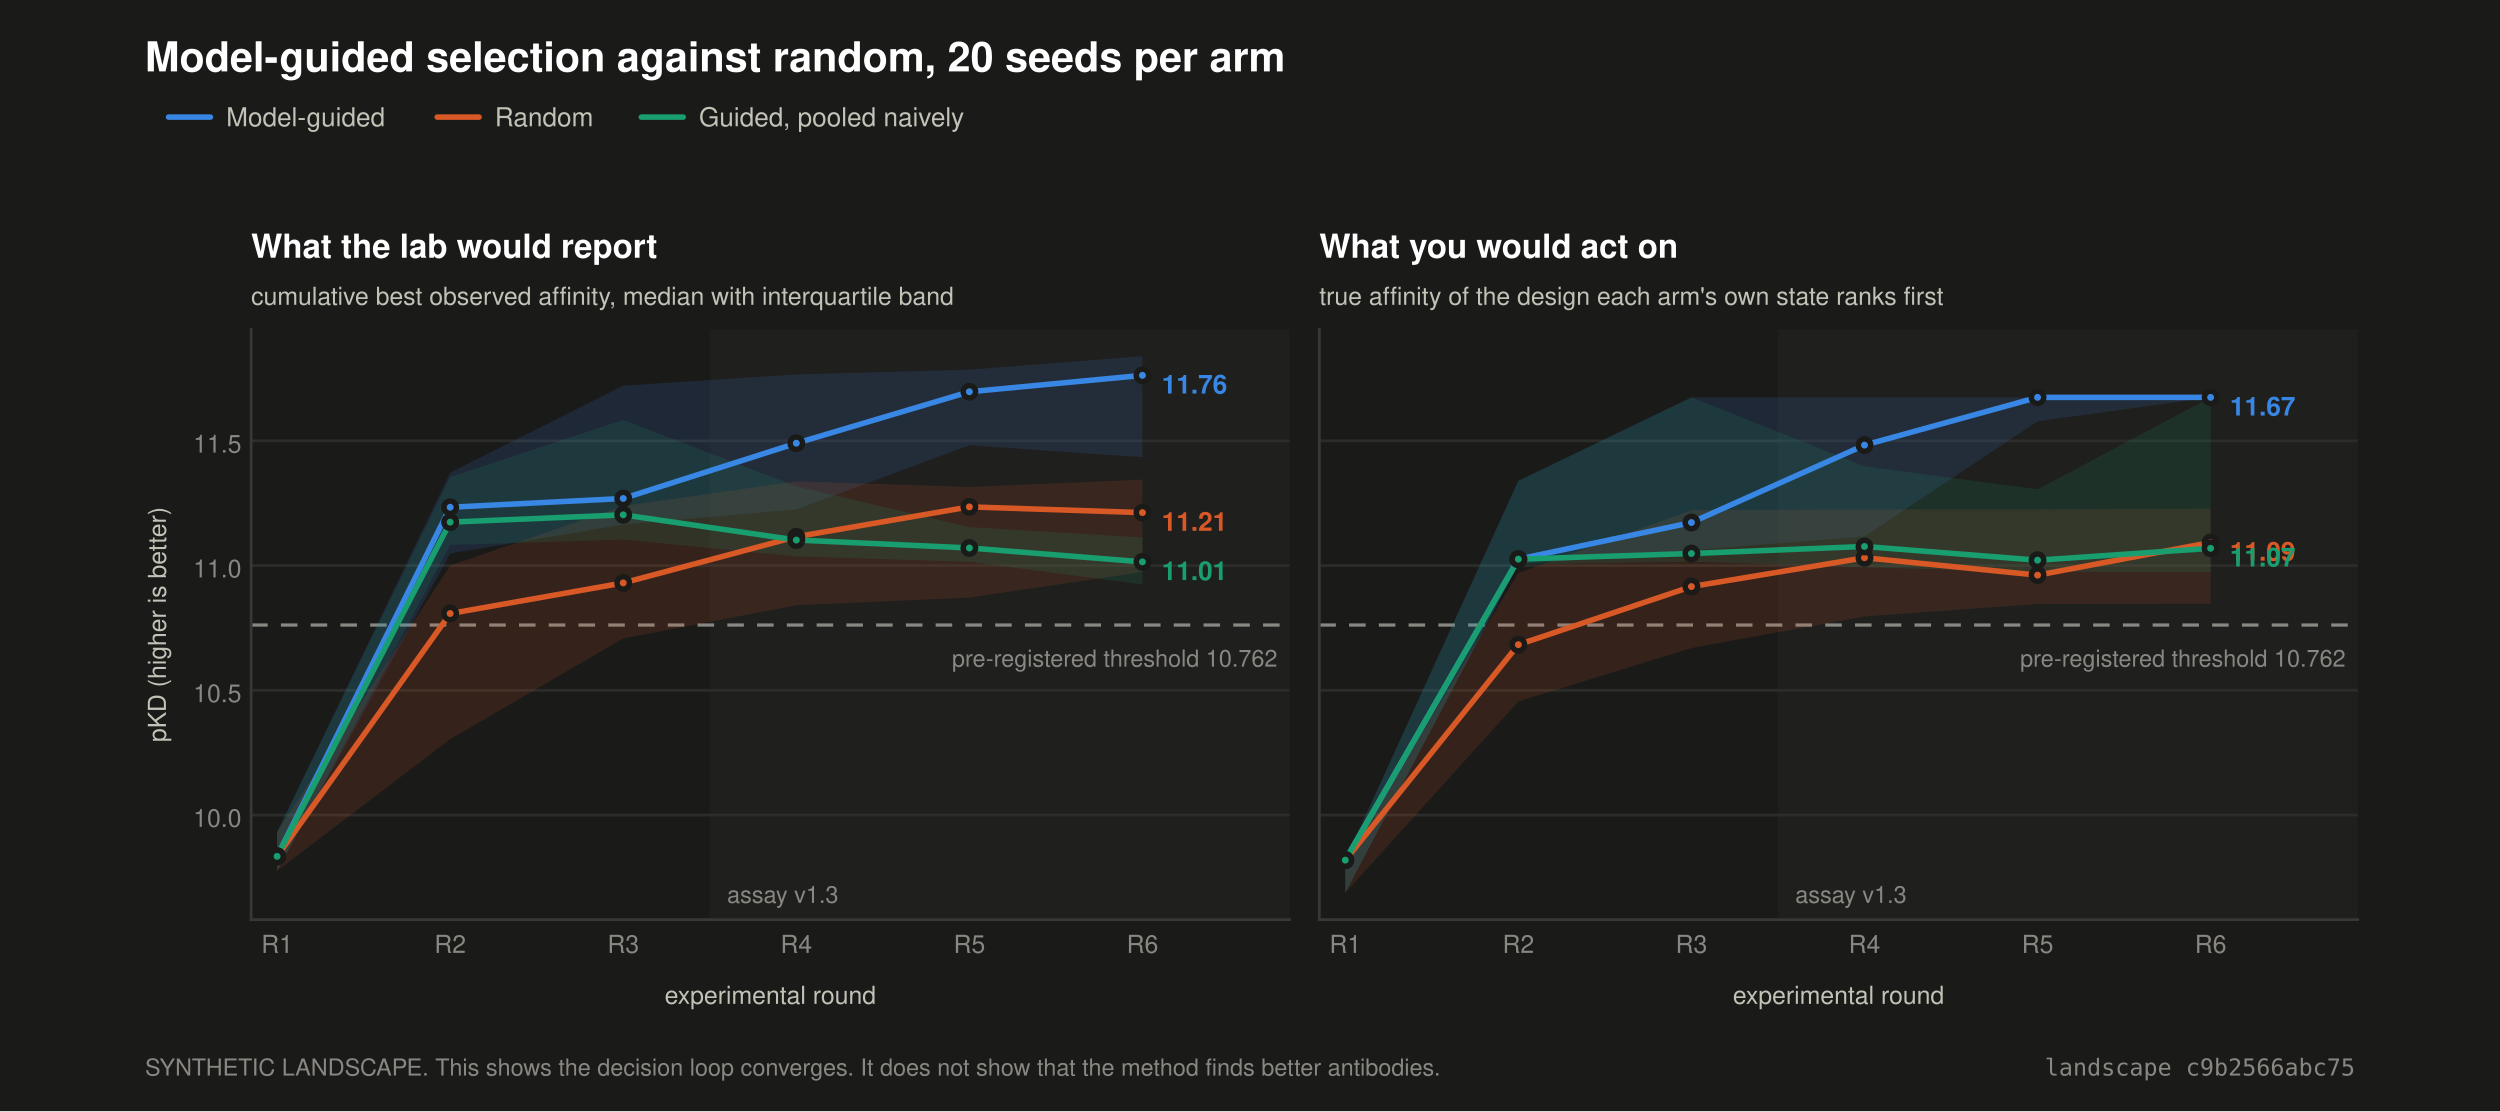
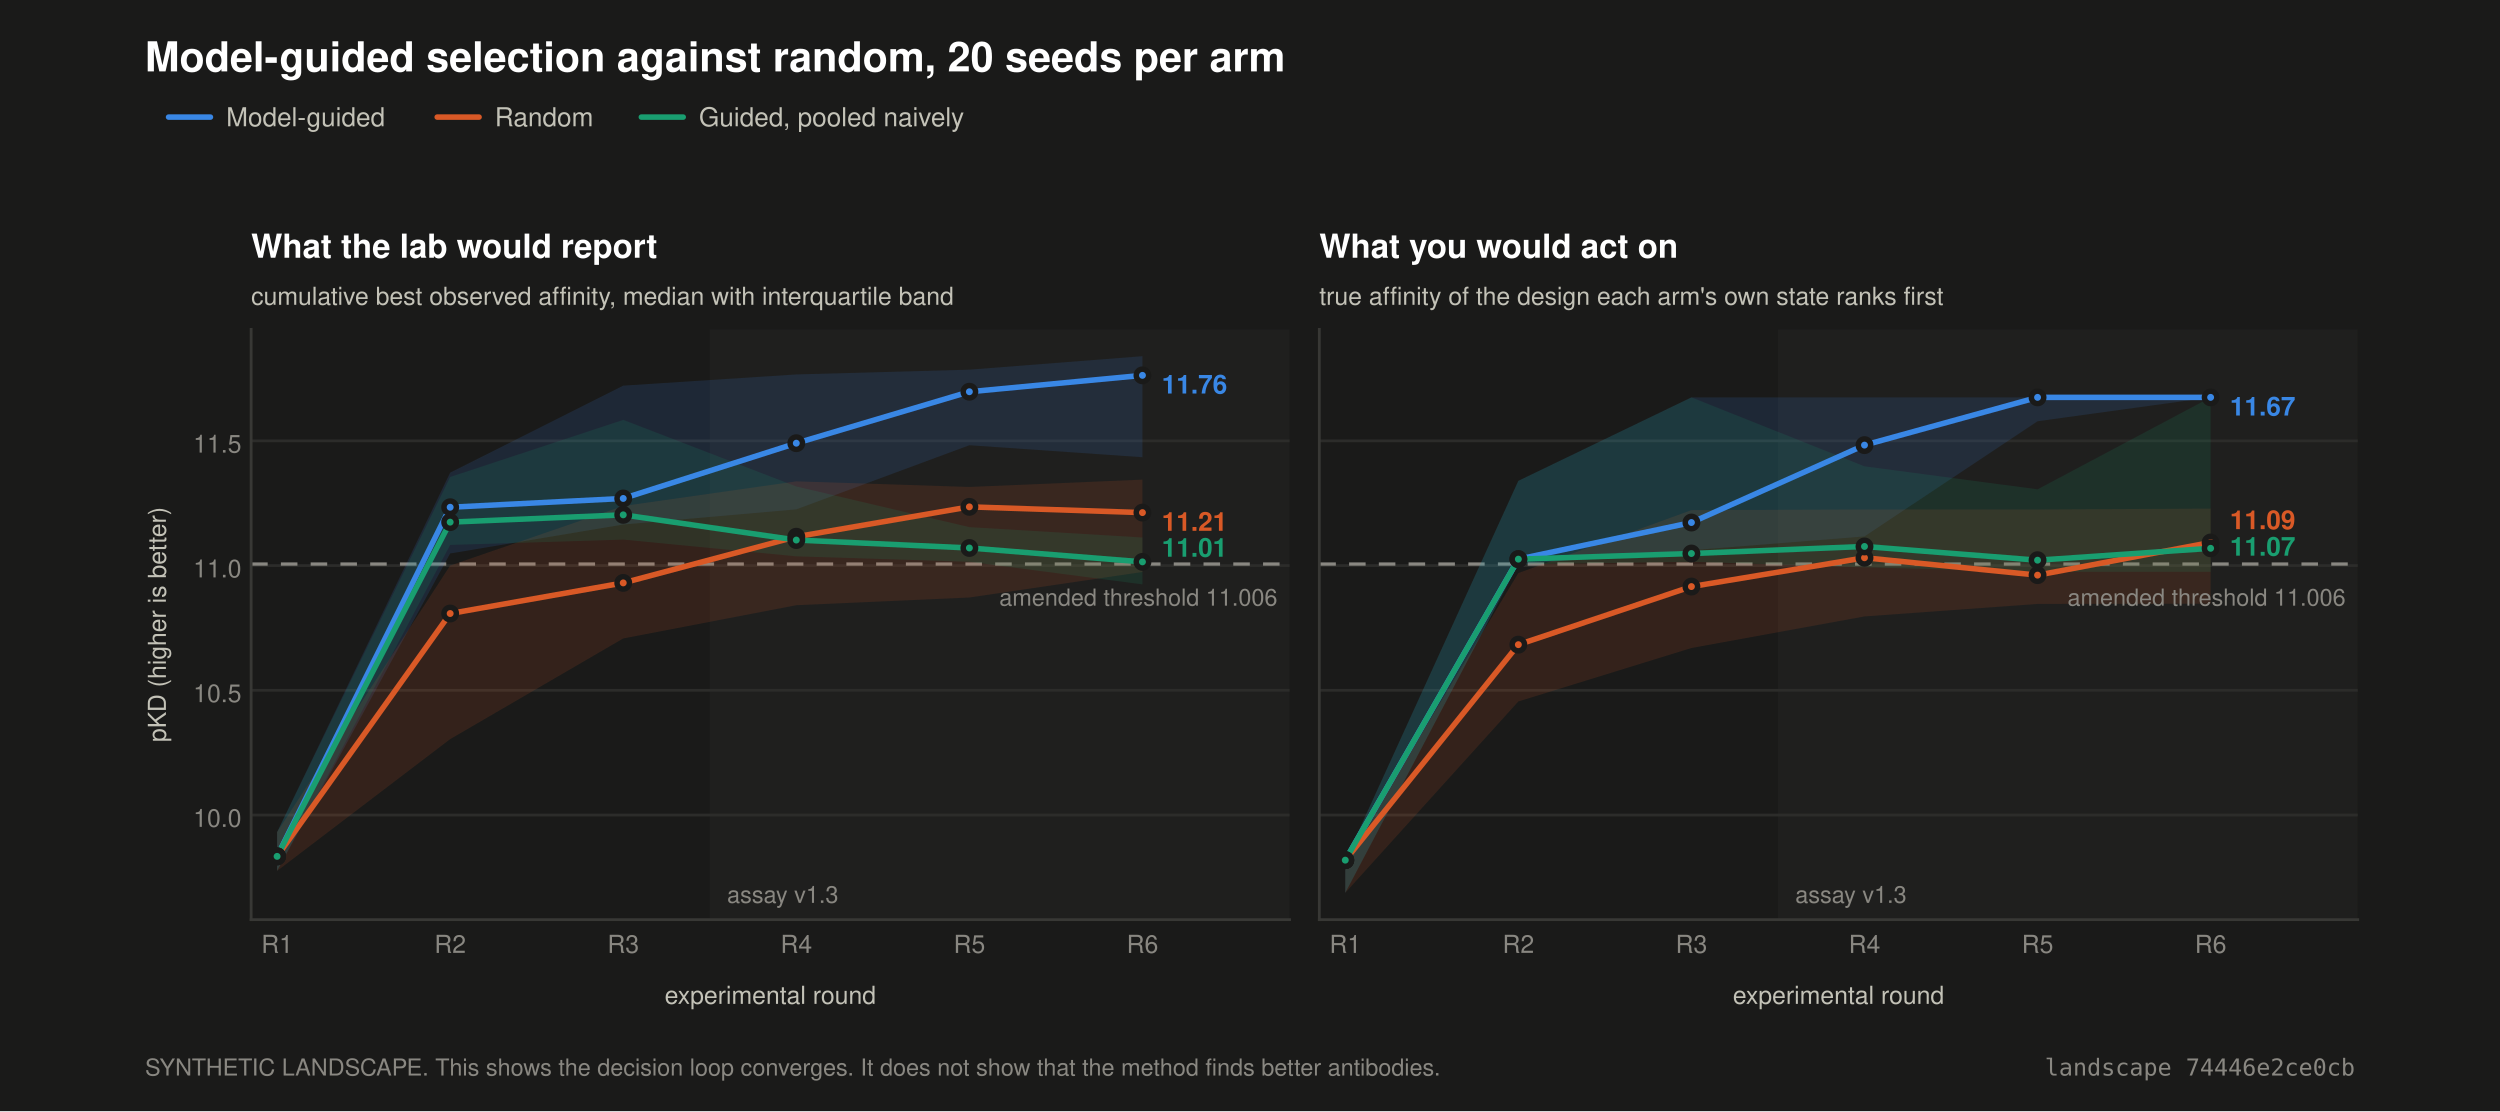
<svg xmlns="http://www.w3.org/2000/svg" xmlns:xlink="http://www.w3.org/1999/xlink" width="907.2pt" height="403.2pt" viewBox="0 0 907.2 403.2" version="1.1">
  <defs>
    <style type="text/css">*{stroke-linejoin: round; stroke-linecap: butt}</style>
  </defs>
  <g id="figure_1">
    <g id="patch_1">
      <path d="M 0 403.2  L 907.2 403.2  L 907.2 0  L 0 0  z " style="fill: #1a1a19" />
    </g>
    <g id="axes_1">
      <g id="patch_2">
        <path d="M 91.132 333.722  L 467.954 333.722  L 467.954 119.516  L 91.132 119.516  z " style="fill: #1a1a19" />
      </g>
      <g id="patch_3">
-         <path d="M 257.562 333.722  L 467.954 333.722  L 467.954 119.516  L 257.562 119.516  z " clip-path="url(#p4c0001b558)" style="fill: #898781; opacity: 0.05" />
+         <path d="M 257.562 333.722  L 467.954 333.722  L 467.954 119.516  L 257.562 119.516  z " clip-path="url(#peb7736e269)" style="fill: #898781; opacity: 0.05" />
      </g>
      <g id="matplotlib.axis_1">
        <g id="xtick_1">
          <g id="line2d_1" />
          <g id="text_1">
            <text style="font-size: 9px; font-family: 'Helvetica Neue', 'Helvetica', 'Arial', 'DejaVu Sans', sans-serif; text-anchor: middle; fill: #898781" x="100.553" y="345.79" transform="rotate(-0 100.5525 345.79)">R1</text>
          </g>
        </g>
        <g id="xtick_2">
          <g id="line2d_2" />
          <g id="text_2">
            <text style="font-size: 9px; font-family: 'Helvetica Neue', 'Helvetica', 'Arial', 'DejaVu Sans', sans-serif; text-anchor: middle; fill: #898781" x="163.356" y="345.79" transform="rotate(-0 163.3562 345.79)">R2</text>
          </g>
        </g>
        <g id="xtick_3">
          <g id="line2d_3" />
          <g id="text_3">
            <text style="font-size: 9px; font-family: 'Helvetica Neue', 'Helvetica', 'Arial', 'DejaVu Sans', sans-serif; text-anchor: middle; fill: #898781" x="226.16" y="345.79" transform="rotate(-0 226.1599 345.79)">R3</text>
          </g>
        </g>
        <g id="xtick_4">
          <g id="line2d_4" />
          <g id="text_4">
            <text style="font-size: 9px; font-family: 'Helvetica Neue', 'Helvetica', 'Arial', 'DejaVu Sans', sans-serif; text-anchor: middle; fill: #898781" x="288.964" y="345.79" transform="rotate(-0 288.9635 345.79)">R4</text>
          </g>
        </g>
        <g id="xtick_5">
          <g id="line2d_5" />
          <g id="text_5">
            <text style="font-size: 9px; font-family: 'Helvetica Neue', 'Helvetica', 'Arial', 'DejaVu Sans', sans-serif; text-anchor: middle; fill: #898781" x="351.767" y="345.79" transform="rotate(-0 351.7672 345.79)">R5</text>
          </g>
        </g>
        <g id="xtick_6">
          <g id="line2d_6" />
          <g id="text_6">
            <text style="font-size: 9px; font-family: 'Helvetica Neue', 'Helvetica', 'Arial', 'DejaVu Sans', sans-serif; text-anchor: middle; fill: #898781" x="414.571" y="345.79" transform="rotate(-0 414.5709 345.79)">R6</text>
          </g>
        </g>
        <g id="text_7">
          <text style="font-size: 9px; font-family: 'Helvetica Neue', 'Helvetica', 'Arial', 'DejaVu Sans', sans-serif; text-anchor: middle; fill: #c3c2b7" x="279.543" y="364.275" transform="rotate(-0 279.543 364.275)">experimental round</text>
        </g>
      </g>
      <g id="matplotlib.axis_2">
        <g id="ytick_1">
          <g id="line2d_7">
-             <path d="M 91.132 295.759  L 467.954 295.759  " clip-path="url(#p4c0001b558)" style="fill: none; stroke: #2c2c2a; stroke-linecap: square" />
+             <path d="M 91.132 295.759  L 467.954 295.759  " clip-path="url(#peb7736e269)" style="fill: none; stroke: #2c2c2a; stroke-linecap: square" />
          </g>
          <g id="line2d_8" />
          <g id="text_8">
            <text style="font-size: 9px; font-family: 'Helvetica Neue', 'Helvetica', 'Arial', 'DejaVu Sans', sans-serif; text-anchor: end; fill: #898781" x="87.632" y="300.043" transform="rotate(-0 87.632 300.0429)">10.0</text>
          </g>
        </g>
        <g id="ytick_2">
          <g id="line2d_9">
-             <path d="M 91.132 250.494  L 467.954 250.494  " clip-path="url(#p4c0001b558)" style="fill: none; stroke: #2c2c2a; stroke-linecap: square" />
+             <path d="M 91.132 250.494  L 467.954 250.494  " clip-path="url(#peb7736e269)" style="fill: none; stroke: #2c2c2a; stroke-linecap: square" />
          </g>
          <g id="line2d_10" />
          <g id="text_9">
            <text style="font-size: 9px; font-family: 'Helvetica Neue', 'Helvetica', 'Arial', 'DejaVu Sans', sans-serif; text-anchor: end; fill: #898781" x="87.632" y="254.778" transform="rotate(-0 87.632 254.7785)">10.5</text>
          </g>
        </g>
        <g id="ytick_3">
          <g id="line2d_11">
-             <path d="M 91.132 205.23  L 467.954 205.23  " clip-path="url(#p4c0001b558)" style="fill: none; stroke: #2c2c2a; stroke-linecap: square" />
+             <path d="M 91.132 205.23  L 467.954 205.23  " clip-path="url(#peb7736e269)" style="fill: none; stroke: #2c2c2a; stroke-linecap: square" />
          </g>
          <g id="line2d_12" />
          <g id="text_10">
            <text style="font-size: 9px; font-family: 'Helvetica Neue', 'Helvetica', 'Arial', 'DejaVu Sans', sans-serif; text-anchor: end; fill: #898781" x="87.632" y="209.514" transform="rotate(-0 87.632 209.514)">11.0</text>
          </g>
        </g>
        <g id="ytick_4">
          <g id="line2d_13">
-             <path d="M 91.132 159.966  L 467.954 159.966  " clip-path="url(#p4c0001b558)" style="fill: none; stroke: #2c2c2a; stroke-linecap: square" />
+             <path d="M 91.132 159.966  L 467.954 159.966  " clip-path="url(#peb7736e269)" style="fill: none; stroke: #2c2c2a; stroke-linecap: square" />
          </g>
          <g id="line2d_14" />
          <g id="text_11">
            <text style="font-size: 9px; font-family: 'Helvetica Neue', 'Helvetica', 'Arial', 'DejaVu Sans', sans-serif; text-anchor: end; fill: #898781" x="87.632" y="164.25" transform="rotate(-0 87.632 164.2496)">11.5</text>
          </g>
        </g>
        <g id="text_12">
          <text style="font-size: 9px; font-family: 'Helvetica Neue', 'Helvetica', 'Arial', 'DejaVu Sans', sans-serif; text-anchor: middle; fill: #c3c2b7" x="60.203" y="226.619" transform="rotate(-90 60.20297 226.619)">pKD  (higher is better)</text>
        </g>
      </g>
      <g id="line2d_15">
-         <path d="M 91.132 226.816  L 467.954 226.816  " clip-path="url(#p4c0001b558)" style="fill: none; stroke-dasharray: 6,4.8; stroke-dashoffset: 0; stroke: #898781; stroke-width: 1.2" />
+         <path d="M 91.132 204.682  L 467.954 204.682  " clip-path="url(#peb7736e269)" style="fill: none; stroke-dasharray: 6,4.8; stroke-dashoffset: 0; stroke: #898781; stroke-width: 1.2" />
      </g>
      <g id="FillBetweenPolyCollection_1">
        <defs>
-           <path id="mb8c4b3f093" d="M 100.553 -101.245  L 100.553 -87.164  L 163.356 -202.363  L 226.16 -212.869  L 288.964 -218.366  L 351.767 -241.634  L 414.571 -237.281  L 414.571 -273.947  L 414.571 -273.947  L 351.767 -269.057  L 288.964 -267.326  L 226.16 -263.26  L 163.356 -231.694  L 100.553 -101.245  z " />
-         </defs>
-         <g clip-path="url(#p4c0001b558)">
-           <use xlink:href="#mb8c4b3f093" x="0" y="403.2" style="fill: #3987e5; fill-opacity: 0.14" />
+           <path id="m5596d04035" d="M 100.553 -101.245  L 100.553 -87.164  L 163.356 -202.363  L 226.16 -212.869  L 288.964 -218.366  L 351.767 -241.634  L 414.571 -237.281  L 414.571 -273.947  L 414.571 -273.947  L 351.767 -269.057  L 288.964 -267.326  L 226.16 -263.26  L 163.356 -231.694  L 100.553 -101.245  z " />
+         </defs>
+         <g clip-path="url(#peb7736e269)">
+           <use xlink:href="#m5596d04035" x="0" y="403.2" style="fill: #3987e5; fill-opacity: 0.14" />
        </g>
      </g>
      <g id="FillBetweenPolyCollection_2">
        <defs>
-           <path id="m5890df6e63" d="M 100.553 -101.245  L 100.553 -87.164  L 163.356 -134.987  L 226.16 -171.525  L 288.964 -183.584  L 351.767 -186.38  L 414.571 -195.641  L 414.571 -229.152  L 414.571 -229.152  L 351.767 -226.495  L 288.964 -228.526  L 226.16 -219.59  L 163.356 -197.979  L 100.553 -101.245  z " />
-         </defs>
-         <g clip-path="url(#p4c0001b558)">
-           <use xlink:href="#m5890df6e63" x="0" y="403.2" style="fill: #d95926; fill-opacity: 0.14" />
+           <path id="m97161a57c7" d="M 100.553 -101.245  L 100.553 -87.164  L 163.356 -134.987  L 226.16 -171.525  L 288.964 -183.584  L 351.767 -186.38  L 414.571 -195.641  L 414.571 -229.152  L 414.571 -229.152  L 351.767 -226.495  L 288.964 -228.526  L 226.16 -219.59  L 163.356 -197.979  L 100.553 -101.245  z " />
+         </defs>
+         <g clip-path="url(#peb7736e269)">
+           <use xlink:href="#m97161a57c7" x="0" y="403.2" style="fill: #d95926; fill-opacity: 0.14" />
        </g>
      </g>
      <g id="FillBetweenPolyCollection_3">
        <defs>
-           <path id="me10c798c62" d="M 100.553 -101.245  L 100.553 -87.164  L 163.356 -205.451  L 226.16 -207.4  L 288.964 -201.312  L 351.767 -199.338  L 414.571 -191.139  L 414.571 -208.148  L 414.571 -208.148  L 351.767 -211.912  L 288.964 -226.662  L 226.16 -250.835  L 163.356 -230.118  L 100.553 -101.245  z " />
-         </defs>
-         <g clip-path="url(#p4c0001b558)">
-           <use xlink:href="#me10c798c62" x="0" y="403.2" style="fill: #199e70; fill-opacity: 0.14" />
+           <path id="m425dafd381" d="M 100.553 -101.245  L 100.553 -87.164  L 163.356 -205.451  L 226.16 -207.4  L 288.964 -201.312  L 351.767 -199.338  L 414.571 -191.139  L 414.571 -208.148  L 414.571 -208.148  L 351.767 -211.912  L 288.964 -226.662  L 226.16 -250.836  L 163.356 -230.118  L 100.553 -101.245  z " />
+         </defs>
+         <g clip-path="url(#peb7736e269)">
+           <use xlink:href="#m425dafd381" x="0" y="403.2" style="fill: #199e70; fill-opacity: 0.14" />
        </g>
      </g>
      <g id="patch_4">
        <path d="M 91.132 333.722  L 91.132 119.516  " style="fill: none; stroke: #383835; stroke-linejoin: miter; stroke-linecap: square" />
      </g>
      <g id="patch_5">
        <path d="M 91.132 333.722  L 467.954 333.722  " style="fill: none; stroke: #383835; stroke-linejoin: miter; stroke-linecap: square" />
      </g>
      <g id="text_13">
-         <text style="font-size: 8.5px; font-family: 'Helvetica Neue', 'Helvetica', 'Arial', 'DejaVu Sans', sans-serif; text-anchor: end; fill: #898781" x="463.558" y="241.908" transform="rotate(-0 463.5577 241.9077)">pre-registered threshold  10.762</text>
+         <text style="font-size: 8.5px; font-family: 'Helvetica Neue', 'Helvetica', 'Arial', 'DejaVu Sans', sans-serif; text-anchor: end; fill: #898781" x="463.558" y="219.774" transform="rotate(-0 463.5577 219.7743)">amended threshold  11.006</text>
      </g>
      <g id="text_14">
-         <text style="font-weight: 700; font-size: 9.5px; font-family: 'Helvetica Neue', 'Helvetica', 'Arial', 'DejaVu Sans', sans-serif; text-anchor: start; fill: #3987e5" x="421.571" y="142.811" transform="rotate(-0 421.5709 142.8107)">11.76</text>
+         <text style="font-weight: 700; font-size: 9.5px; font-family: 'Helvetica Neue', 'Helvetica', 'Arial', 'DejaVu Sans', sans-serif; text-anchor: start; fill: #199e70" x="421.571" y="202.037" transform="rotate(-0 421.5709 202.037)">11.01</text>
      </g>
      <g id="text_15">
        <text style="font-weight: 700; font-size: 9.5px; font-family: 'Helvetica Neue', 'Helvetica', 'Arial', 'DejaVu Sans', sans-serif; text-anchor: start; fill: #d95926" x="421.571" y="192.617" transform="rotate(-0 421.5709 192.6166)">11.21</text>
      </g>
      <g id="text_16">
-         <text style="font-weight: 700; font-size: 9.5px; font-family: 'Helvetica Neue', 'Helvetica', 'Arial', 'DejaVu Sans', sans-serif; text-anchor: start; fill: #199e70" x="421.571" y="210.496" transform="rotate(-0 421.5709 210.4964)">11.01</text>
+         <text style="font-weight: 700; font-size: 9.5px; font-family: 'Helvetica Neue', 'Helvetica', 'Arial', 'DejaVu Sans', sans-serif; text-anchor: start; fill: #3987e5" x="421.571" y="142.811" transform="rotate(-0 421.5709 142.8107)">11.76</text>
      </g>
      <g id="text_17">
        <text style="font-size: 9px; font-family: 'Helvetica Neue', 'Helvetica', 'Arial', 'DejaVu Sans', sans-serif; text-anchor: start; fill: #c3c2b7" x="91.132" y="110.599" transform="rotate(-0 91.132 110.599)">cumulative best observed affinity, median with interquartile band</text>
      </g>
      <g id="text_18">
        <text style="font-size: 8.5px; font-family: 'Helvetica Neue', 'Helvetica', 'Arial', 'DejaVu Sans', sans-serif; text-anchor: start; fill: #898781" x="263.842" y="327.627" transform="rotate(-0 263.8421 327.6274)">assay v1.3</text>
      </g>
      <g id="text_19">
        <text style="font-weight: 700; font-size: 12px; font-family: 'Helvetica Neue', 'Helvetica', 'Arial', 'DejaVu Sans', sans-serif; text-anchor: start; fill: #ffffff" x="91.132" y="93.516" transform="rotate(-0 91.132 93.516)">What the lab would report</text>
      </g>
      <g id="line2d_16">
-         <path d="M 100.553 310.755  L 163.356 184.068  L 226.16 180.879  L 288.964 160.828  L 351.767 142.154  L 414.571 136.21  " clip-path="url(#p4c0001b558)" style="fill: none; stroke: #3987e5; stroke-width: 2; stroke-linecap: round" />
+         <path d="M 100.553 310.755  L 163.356 184.068  L 226.16 180.879  L 288.964 160.828  L 351.767 142.154  L 414.571 136.21  " clip-path="url(#peb7736e269)" style="fill: none; stroke: #3987e5; stroke-width: 2; stroke-linecap: round" />
      </g>
      <g id="line2d_17">
-         <path d="M 100.553 310.755  L 163.356 222.636  L 226.16 211.524  L 288.964 194.766  L 351.767 183.929  L 414.571 186.016  " clip-path="url(#p4c0001b558)" style="fill: none; stroke: #d95926; stroke-width: 2; stroke-linecap: round" />
+         <path d="M 100.553 310.755  L 163.356 222.636  L 226.16 211.524  L 288.964 194.766  L 351.767 183.929  L 414.571 186.016  " clip-path="url(#peb7736e269)" style="fill: none; stroke: #d95926; stroke-width: 2; stroke-linecap: round" />
      </g>
      <g id="line2d_18">
-         <path d="M 100.553 310.755  L 163.356 189.474  L 226.16 186.827  L 288.964 195.975  L 351.767 198.85  L 414.571 203.896  " clip-path="url(#p4c0001b558)" style="fill: none; stroke: #199e70; stroke-width: 2; stroke-linecap: round" />
+         <path d="M 100.553 310.755  L 163.356 189.474  L 226.16 186.827  L 288.964 195.975  L 351.767 198.85  L 414.571 203.896  " clip-path="url(#peb7736e269)" style="fill: none; stroke: #199e70; stroke-width: 2; stroke-linecap: round" />
      </g>
      <g id="line2d_19">
        <defs>
-           <path id="m6d91117a64" d="M 0 2.25  C 0.597 2.25 1.169 2.013 1.591 1.591  C 2.013 1.169 2.25 0.597 2.25 0  C 2.25 -0.597 2.013 -1.169 1.591 -1.591  C 1.169 -2.013 0.597 -2.25 0 -2.25  C -0.597 -2.25 -1.169 -2.013 -1.591 -1.591  C -2.013 -1.169 -2.25 -0.597 -2.25 0  C -2.25 0.597 -2.013 1.169 -1.591 1.591  C -1.169 2.013 -0.597 2.25 0 2.25  z " style="stroke: #1a1a19; stroke-width: 2" />
-         </defs>
-         <g clip-path="url(#p4c0001b558)">
-           <use xlink:href="#m6d91117a64" x="100.553" y="310.755" style="fill: #3987e5; stroke: #1a1a19; stroke-width: 2" />
-           <use xlink:href="#m6d91117a64" x="163.356" y="184.068" style="fill: #3987e5; stroke: #1a1a19; stroke-width: 2" />
-           <use xlink:href="#m6d91117a64" x="226.16" y="180.879" style="fill: #3987e5; stroke: #1a1a19; stroke-width: 2" />
-           <use xlink:href="#m6d91117a64" x="288.964" y="160.828" style="fill: #3987e5; stroke: #1a1a19; stroke-width: 2" />
-           <use xlink:href="#m6d91117a64" x="351.767" y="142.154" style="fill: #3987e5; stroke: #1a1a19; stroke-width: 2" />
-           <use xlink:href="#m6d91117a64" x="414.571" y="136.21" style="fill: #3987e5; stroke: #1a1a19; stroke-width: 2" />
+           <path id="m13363b73b2" d="M 0 2.25  C 0.597 2.25 1.169 2.013 1.591 1.591  C 2.013 1.169 2.25 0.597 2.25 0  C 2.25 -0.597 2.013 -1.169 1.591 -1.591  C 1.169 -2.013 0.597 -2.25 0 -2.25  C -0.597 -2.25 -1.169 -2.013 -1.591 -1.591  C -2.013 -1.169 -2.25 -0.597 -2.25 0  C -2.25 0.597 -2.013 1.169 -1.591 1.591  C -1.169 2.013 -0.597 2.25 0 2.25  z " style="stroke: #1a1a19; stroke-width: 2" />
+         </defs>
+         <g clip-path="url(#peb7736e269)">
+           <use xlink:href="#m13363b73b2" x="100.553" y="310.755" style="fill: #3987e5; stroke: #1a1a19; stroke-width: 2" />
+           <use xlink:href="#m13363b73b2" x="163.356" y="184.068" style="fill: #3987e5; stroke: #1a1a19; stroke-width: 2" />
+           <use xlink:href="#m13363b73b2" x="226.16" y="180.879" style="fill: #3987e5; stroke: #1a1a19; stroke-width: 2" />
+           <use xlink:href="#m13363b73b2" x="288.964" y="160.828" style="fill: #3987e5; stroke: #1a1a19; stroke-width: 2" />
+           <use xlink:href="#m13363b73b2" x="351.767" y="142.154" style="fill: #3987e5; stroke: #1a1a19; stroke-width: 2" />
+           <use xlink:href="#m13363b73b2" x="414.571" y="136.21" style="fill: #3987e5; stroke: #1a1a19; stroke-width: 2" />
        </g>
      </g>
      <g id="line2d_20">
        <defs>
-           <path id="md0d959dfff" d="M 0 2.25  C 0.597 2.25 1.169 2.013 1.591 1.591  C 2.013 1.169 2.25 0.597 2.25 0  C 2.25 -0.597 2.013 -1.169 1.591 -1.591  C 1.169 -2.013 0.597 -2.25 0 -2.25  C -0.597 -2.25 -1.169 -2.013 -1.591 -1.591  C -2.013 -1.169 -2.25 -0.597 -2.25 0  C -2.25 0.597 -2.013 1.169 -1.591 1.591  C -1.169 2.013 -0.597 2.25 0 2.25  z " style="stroke: #1a1a19; stroke-width: 2" />
-         </defs>
-         <g clip-path="url(#p4c0001b558)">
-           <use xlink:href="#md0d959dfff" x="100.553" y="310.755" style="fill: #d95926; stroke: #1a1a19; stroke-width: 2" />
-           <use xlink:href="#md0d959dfff" x="163.356" y="222.636" style="fill: #d95926; stroke: #1a1a19; stroke-width: 2" />
-           <use xlink:href="#md0d959dfff" x="226.16" y="211.524" style="fill: #d95926; stroke: #1a1a19; stroke-width: 2" />
-           <use xlink:href="#md0d959dfff" x="288.964" y="194.766" style="fill: #d95926; stroke: #1a1a19; stroke-width: 2" />
-           <use xlink:href="#md0d959dfff" x="351.767" y="183.929" style="fill: #d95926; stroke: #1a1a19; stroke-width: 2" />
-           <use xlink:href="#md0d959dfff" x="414.571" y="186.016" style="fill: #d95926; stroke: #1a1a19; stroke-width: 2" />
+           <path id="m3b9b6d6f26" d="M 0 2.25  C 0.597 2.25 1.169 2.013 1.591 1.591  C 2.013 1.169 2.25 0.597 2.25 0  C 2.25 -0.597 2.013 -1.169 1.591 -1.591  C 1.169 -2.013 0.597 -2.25 0 -2.25  C -0.597 -2.25 -1.169 -2.013 -1.591 -1.591  C -2.013 -1.169 -2.25 -0.597 -2.25 0  C -2.25 0.597 -2.013 1.169 -1.591 1.591  C -1.169 2.013 -0.597 2.25 0 2.25  z " style="stroke: #1a1a19; stroke-width: 2" />
+         </defs>
+         <g clip-path="url(#peb7736e269)">
+           <use xlink:href="#m3b9b6d6f26" x="100.553" y="310.755" style="fill: #d95926; stroke: #1a1a19; stroke-width: 2" />
+           <use xlink:href="#m3b9b6d6f26" x="163.356" y="222.636" style="fill: #d95926; stroke: #1a1a19; stroke-width: 2" />
+           <use xlink:href="#m3b9b6d6f26" x="226.16" y="211.524" style="fill: #d95926; stroke: #1a1a19; stroke-width: 2" />
+           <use xlink:href="#m3b9b6d6f26" x="288.964" y="194.766" style="fill: #d95926; stroke: #1a1a19; stroke-width: 2" />
+           <use xlink:href="#m3b9b6d6f26" x="351.767" y="183.929" style="fill: #d95926; stroke: #1a1a19; stroke-width: 2" />
+           <use xlink:href="#m3b9b6d6f26" x="414.571" y="186.016" style="fill: #d95926; stroke: #1a1a19; stroke-width: 2" />
        </g>
      </g>
      <g id="line2d_21">
        <defs>
-           <path id="mdde2a28800" d="M 0 2.25  C 0.597 2.25 1.169 2.013 1.591 1.591  C 2.013 1.169 2.25 0.597 2.25 0  C 2.25 -0.597 2.013 -1.169 1.591 -1.591  C 1.169 -2.013 0.597 -2.25 0 -2.25  C -0.597 -2.25 -1.169 -2.013 -1.591 -1.591  C -2.013 -1.169 -2.25 -0.597 -2.25 0  C -2.25 0.597 -2.013 1.169 -1.591 1.591  C -1.169 2.013 -0.597 2.25 0 2.25  z " style="stroke: #1a1a19; stroke-width: 2" />
-         </defs>
-         <g clip-path="url(#p4c0001b558)">
-           <use xlink:href="#mdde2a28800" x="100.553" y="310.755" style="fill: #199e70; stroke: #1a1a19; stroke-width: 2" />
-           <use xlink:href="#mdde2a28800" x="163.356" y="189.474" style="fill: #199e70; stroke: #1a1a19; stroke-width: 2" />
-           <use xlink:href="#mdde2a28800" x="226.16" y="186.827" style="fill: #199e70; stroke: #1a1a19; stroke-width: 2" />
-           <use xlink:href="#mdde2a28800" x="288.964" y="195.975" style="fill: #199e70; stroke: #1a1a19; stroke-width: 2" />
-           <use xlink:href="#mdde2a28800" x="351.767" y="198.85" style="fill: #199e70; stroke: #1a1a19; stroke-width: 2" />
-           <use xlink:href="#mdde2a28800" x="414.571" y="203.896" style="fill: #199e70; stroke: #1a1a19; stroke-width: 2" />
+           <path id="mfacce1b22e" d="M 0 2.25  C 0.597 2.25 1.169 2.013 1.591 1.591  C 2.013 1.169 2.25 0.597 2.25 0  C 2.25 -0.597 2.013 -1.169 1.591 -1.591  C 1.169 -2.013 0.597 -2.25 0 -2.25  C -0.597 -2.25 -1.169 -2.013 -1.591 -1.591  C -2.013 -1.169 -2.25 -0.597 -2.25 0  C -2.25 0.597 -2.013 1.169 -1.591 1.591  C -1.169 2.013 -0.597 2.25 0 2.25  z " style="stroke: #1a1a19; stroke-width: 2" />
+         </defs>
+         <g clip-path="url(#peb7736e269)">
+           <use xlink:href="#mfacce1b22e" x="100.553" y="310.755" style="fill: #199e70; stroke: #1a1a19; stroke-width: 2" />
+           <use xlink:href="#mfacce1b22e" x="163.356" y="189.474" style="fill: #199e70; stroke: #1a1a19; stroke-width: 2" />
+           <use xlink:href="#mfacce1b22e" x="226.16" y="186.827" style="fill: #199e70; stroke: #1a1a19; stroke-width: 2" />
+           <use xlink:href="#mfacce1b22e" x="288.964" y="195.975" style="fill: #199e70; stroke: #1a1a19; stroke-width: 2" />
+           <use xlink:href="#mfacce1b22e" x="351.767" y="198.85" style="fill: #199e70; stroke: #1a1a19; stroke-width: 2" />
+           <use xlink:href="#mfacce1b22e" x="414.571" y="203.896" style="fill: #199e70; stroke: #1a1a19; stroke-width: 2" />
        </g>
      </g>
    </g>
    <g id="axes_2">
      <g id="patch_6">
        <path d="M 478.754 333.722  L 855.576 333.722  L 855.576 119.516  L 478.754 119.516  z " style="fill: #1a1a19" />
      </g>
      <g id="patch_7">
-         <path d="M 645.184 333.722  L 855.576 333.722  L 855.576 119.516  L 645.184 119.516  z " clip-path="url(#pb797fe0f0c)" style="fill: #898781; opacity: 0.05" />
+         <path d="M 645.184 333.722  L 855.576 333.722  L 855.576 119.516  L 645.184 119.516  z " clip-path="url(#pef633e28f5)" style="fill: #898781; opacity: 0.05" />
      </g>
      <g id="matplotlib.axis_3">
        <g id="xtick_7">
          <g id="line2d_22" />
          <g id="text_20">
            <text style="font-size: 9px; font-family: 'Helvetica Neue', 'Helvetica', 'Arial', 'DejaVu Sans', sans-serif; text-anchor: middle; fill: #898781" x="488.175" y="345.79" transform="rotate(-0 488.1746 345.79)">R1</text>
          </g>
        </g>
        <g id="xtick_8">
          <g id="line2d_23" />
          <g id="text_21">
            <text style="font-size: 9px; font-family: 'Helvetica Neue', 'Helvetica', 'Arial', 'DejaVu Sans', sans-serif; text-anchor: middle; fill: #898781" x="550.978" y="345.79" transform="rotate(-0 550.9782 345.79)">R2</text>
          </g>
        </g>
        <g id="xtick_9">
          <g id="line2d_24" />
          <g id="text_22">
            <text style="font-size: 9px; font-family: 'Helvetica Neue', 'Helvetica', 'Arial', 'DejaVu Sans', sans-serif; text-anchor: middle; fill: #898781" x="613.782" y="345.79" transform="rotate(-0 613.7819 345.79)">R3</text>
          </g>
        </g>
        <g id="xtick_10">
          <g id="line2d_25" />
          <g id="text_23">
            <text style="font-size: 9px; font-family: 'Helvetica Neue', 'Helvetica', 'Arial', 'DejaVu Sans', sans-serif; text-anchor: middle; fill: #898781" x="676.586" y="345.79" transform="rotate(-0 676.5856 345.79)">R4</text>
          </g>
        </g>
        <g id="xtick_11">
          <g id="line2d_26" />
          <g id="text_24">
            <text style="font-size: 9px; font-family: 'Helvetica Neue', 'Helvetica', 'Arial', 'DejaVu Sans', sans-serif; text-anchor: middle; fill: #898781" x="739.389" y="345.79" transform="rotate(-0 739.3892 345.79)">R5</text>
          </g>
        </g>
        <g id="xtick_12">
          <g id="line2d_27" />
          <g id="text_25">
            <text style="font-size: 9px; font-family: 'Helvetica Neue', 'Helvetica', 'Arial', 'DejaVu Sans', sans-serif; text-anchor: middle; fill: #898781" x="802.193" y="345.79" transform="rotate(-0 802.1929 345.79)">R6</text>
          </g>
        </g>
        <g id="text_26">
          <text style="font-size: 9px; font-family: 'Helvetica Neue', 'Helvetica', 'Arial', 'DejaVu Sans', sans-serif; text-anchor: middle; fill: #c3c2b7" x="667.165" y="364.275" transform="rotate(-0 667.165 364.275)">experimental round</text>
        </g>
      </g>
      <g id="matplotlib.axis_4">
        <g id="ytick_5">
          <g id="line2d_28">
-             <path d="M 478.754 295.759  L 855.576 295.759  " clip-path="url(#pb797fe0f0c)" style="fill: none; stroke: #2c2c2a; stroke-linecap: square" />
+             <path d="M 478.754 295.759  L 855.576 295.759  " clip-path="url(#pef633e28f5)" style="fill: none; stroke: #2c2c2a; stroke-linecap: square" />
          </g>
          <g id="line2d_29" />
        </g>
        <g id="ytick_6">
          <g id="line2d_30">
-             <path d="M 478.754 250.494  L 855.576 250.494  " clip-path="url(#pb797fe0f0c)" style="fill: none; stroke: #2c2c2a; stroke-linecap: square" />
+             <path d="M 478.754 250.494  L 855.576 250.494  " clip-path="url(#pef633e28f5)" style="fill: none; stroke: #2c2c2a; stroke-linecap: square" />
          </g>
          <g id="line2d_31" />
        </g>
        <g id="ytick_7">
          <g id="line2d_32">
-             <path d="M 478.754 205.23  L 855.576 205.23  " clip-path="url(#pb797fe0f0c)" style="fill: none; stroke: #2c2c2a; stroke-linecap: square" />
+             <path d="M 478.754 205.23  L 855.576 205.23  " clip-path="url(#pef633e28f5)" style="fill: none; stroke: #2c2c2a; stroke-linecap: square" />
          </g>
          <g id="line2d_33" />
        </g>
        <g id="ytick_8">
          <g id="line2d_34">
-             <path d="M 478.754 159.966  L 855.576 159.966  " clip-path="url(#pb797fe0f0c)" style="fill: none; stroke: #2c2c2a; stroke-linecap: square" />
+             <path d="M 478.754 159.966  L 855.576 159.966  " clip-path="url(#pef633e28f5)" style="fill: none; stroke: #2c2c2a; stroke-linecap: square" />
          </g>
          <g id="line2d_35" />
        </g>
      </g>
      <g id="line2d_36">
-         <path d="M 478.754 226.816  L 855.576 226.816  " clip-path="url(#pb797fe0f0c)" style="fill: none; stroke-dasharray: 6,4.8; stroke-dashoffset: 0; stroke: #898781; stroke-width: 1.2" />
+         <path d="M 478.754 204.682  L 855.576 204.682  " clip-path="url(#pef633e28f5)" style="fill: none; stroke-dasharray: 6,4.8; stroke-dashoffset: 0; stroke: #898781; stroke-width: 1.2" />
      </g>
      <g id="FillBetweenPolyCollection_4">
        <defs>
-           <path id="m8eab576e2e" d="M 488.175 -91.067  L 488.175 -79.215  L 550.978 -198.416  L 613.782 -203.547  L 676.586 -208.544  L 739.389 -250.34  L 802.193 -259.003  L 802.193 -259.003  L 802.193 -259.003  L 739.389 -259.003  L 676.586 -259.003  L 613.782 -259.003  L 550.978 -228.717  L 488.175 -91.067  z " />
-         </defs>
-         <g clip-path="url(#pb797fe0f0c)">
-           <use xlink:href="#m8eab576e2e" x="0" y="403.2" style="fill: #3987e5; fill-opacity: 0.14" />
+           <path id="m22cd521753" d="M 488.175 -91.067  L 488.175 -79.215  L 550.978 -198.416  L 613.782 -203.547  L 676.586 -208.544  L 739.389 -250.34  L 802.193 -259.003  L 802.193 -259.003  L 802.193 -259.003  L 739.389 -259.003  L 676.586 -259.003  L 613.782 -259.003  L 550.978 -228.717  L 488.175 -91.067  z " />
+         </defs>
+         <g clip-path="url(#pef633e28f5)">
+           <use xlink:href="#m22cd521753" x="0" y="403.2" style="fill: #3987e5; fill-opacity: 0.14" />
        </g>
      </g>
      <g id="FillBetweenPolyCollection_5">
        <defs>
-           <path id="m46f87308c4" d="M 488.175 -91.067  L 488.175 -79.215  L 550.978 -148.661  L 613.782 -168.057  L 676.586 -179.507  L 739.389 -184.044  L 802.193 -184.131  L 802.193 -218.636  L 802.193 -218.636  L 739.389 -218.323  L 676.586 -218.323  L 613.782 -218.093  L 550.978 -195.251  L 488.175 -91.067  z " />
-         </defs>
-         <g clip-path="url(#pb797fe0f0c)">
-           <use xlink:href="#m46f87308c4" x="0" y="403.2" style="fill: #d95926; fill-opacity: 0.14" />
+           <path id="m9b66401547" d="M 488.175 -91.067  L 488.175 -79.215  L 550.978 -148.661  L 613.782 -168.057  L 676.586 -179.507  L 739.389 -184.044  L 802.193 -184.131  L 802.193 -218.636  L 802.193 -218.636  L 739.389 -218.323  L 676.586 -218.323  L 613.782 -218.093  L 550.978 -195.251  L 488.175 -91.067  z " />
+         </defs>
+         <g clip-path="url(#pef633e28f5)">
+           <use xlink:href="#m9b66401547" x="0" y="403.2" style="fill: #d95926; fill-opacity: 0.14" />
        </g>
      </g>
      <g id="FillBetweenPolyCollection_6">
        <defs>
-           <path id="m71b19132ca" d="M 488.175 -91.067  L 488.175 -79.215  L 550.978 -198.416  L 613.782 -199.357  L 676.586 -197.328  L 739.389 -195.689  L 802.193 -195.689  L 802.193 -259.003  L 802.193 -259.003  L 739.389 -225.634  L 676.586 -233.976  L 613.782 -259.003  L 550.978 -228.717  L 488.175 -91.067  z " />
-         </defs>
-         <g clip-path="url(#pb797fe0f0c)">
-           <use xlink:href="#m71b19132ca" x="0" y="403.2" style="fill: #199e70; fill-opacity: 0.14" />
+           <path id="mb3ed240960" d="M 488.175 -91.067  L 488.175 -79.215  L 550.978 -198.416  L 613.782 -199.357  L 676.586 -197.328  L 739.389 -195.689  L 802.193 -195.689  L 802.193 -259.003  L 802.193 -259.003  L 739.389 -225.634  L 676.586 -233.976  L 613.782 -259.003  L 550.978 -228.717  L 488.175 -91.067  z " />
+         </defs>
+         <g clip-path="url(#pef633e28f5)">
+           <use xlink:href="#mb3ed240960" x="0" y="403.2" style="fill: #199e70; fill-opacity: 0.14" />
        </g>
      </g>
      <g id="patch_8">
        <path d="M 478.754 333.722  L 478.754 119.516  " style="fill: none; stroke: #383835; stroke-linejoin: miter; stroke-linecap: square" />
      </g>
      <g id="patch_9">
        <path d="M 478.754 333.722  L 855.576 333.722  " style="fill: none; stroke: #383835; stroke-linejoin: miter; stroke-linecap: square" />
      </g>
      <g id="text_27">
-         <text style="font-size: 8.5px; font-family: 'Helvetica Neue', 'Helvetica', 'Arial', 'DejaVu Sans', sans-serif; text-anchor: end; fill: #898781" x="851.18" y="241.908" transform="rotate(-0 851.1797 241.9077)">pre-registered threshold  10.762</text>
+         <text style="font-size: 8.5px; font-family: 'Helvetica Neue', 'Helvetica', 'Arial', 'DejaVu Sans', sans-serif; text-anchor: end; fill: #898781" x="851.18" y="219.774" transform="rotate(-0 851.1797 219.7743)">amended threshold  11.006</text>
      </g>
      <g id="text_28">
-         <text style="font-weight: 700; font-size: 9.5px; font-family: 'Helvetica Neue', 'Helvetica', 'Arial', 'DejaVu Sans', sans-serif; text-anchor: start; fill: #3987e5" x="809.193" y="150.798" transform="rotate(-0 809.1929 150.7979)">11.67</text>
+         <text style="font-weight: 700; font-size: 9.5px; font-family: 'Helvetica Neue', 'Helvetica', 'Arial', 'DejaVu Sans', sans-serif; text-anchor: start; fill: #199e70" x="809.193" y="201.644" transform="rotate(-0 809.1929 201.6435)">11.07</text>
      </g>
      <g id="text_29">
-         <text style="font-weight: 700; font-size: 9.5px; font-family: 'Helvetica Neue', 'Helvetica', 'Arial', 'DejaVu Sans', sans-serif; text-anchor: start; fill: #d95926" x="809.193" y="203.455" transform="rotate(-0 809.1929 203.4545)">11.09</text>
+         <text style="font-weight: 700; font-size: 9.5px; font-family: 'Helvetica Neue', 'Helvetica', 'Arial', 'DejaVu Sans', sans-serif; text-anchor: start; fill: #d95926" x="809.193" y="192.004" transform="rotate(-0 809.1929 192.0043)">11.09</text>
      </g>
      <g id="text_30">
-         <text style="font-weight: 700; font-size: 9.5px; font-family: 'Helvetica Neue', 'Helvetica', 'Arial', 'DejaVu Sans', sans-serif; text-anchor: start; fill: #199e70" x="809.193" y="205.57" transform="rotate(-0 809.1929 205.5698)">11.07</text>
+         <text style="font-weight: 700; font-size: 9.5px; font-family: 'Helvetica Neue', 'Helvetica', 'Arial', 'DejaVu Sans', sans-serif; text-anchor: start; fill: #3987e5" x="809.193" y="150.798" transform="rotate(-0 809.1929 150.7978)">11.67</text>
      </g>
      <g id="text_31">
        <text style="font-size: 9px; font-family: 'Helvetica Neue', 'Helvetica', 'Arial', 'DejaVu Sans', sans-serif; text-anchor: start; fill: #c3c2b7" x="478.754" y="110.599" transform="rotate(-0 478.754 110.599)">true affinity of the design each arm's own state ranks first</text>
      </g>
      <g id="text_32">
        <text style="font-size: 8.5px; font-family: 'Helvetica Neue', 'Helvetica', 'Arial', 'DejaVu Sans', sans-serif; text-anchor: start; fill: #898781" x="651.464" y="327.627" transform="rotate(-0 651.4641 327.6274)">assay v1.3</text>
      </g>
      <g id="text_33">
        <text style="font-weight: 700; font-size: 12px; font-family: 'Helvetica Neue', 'Helvetica', 'Arial', 'DejaVu Sans', sans-serif; text-anchor: start; fill: #ffffff" x="478.754" y="93.516" transform="rotate(-0 478.754 93.516)">What you would act on</text>
      </g>
      <g id="line2d_37">
-         <path d="M 488.175 312.133  L 550.978 202.904  L 613.782 189.617  L 676.586 161.523  L 739.389 144.197  L 802.193 144.197  " clip-path="url(#pb797fe0f0c)" style="fill: none; stroke: #3987e5; stroke-width: 2; stroke-linecap: round" />
+         <path d="M 488.175 312.133  L 550.978 202.904  L 613.782 189.617  L 676.586 161.523  L 739.389 144.197  L 802.193 144.197  " clip-path="url(#pef633e28f5)" style="fill: none; stroke: #3987e5; stroke-width: 2; stroke-linecap: round" />
      </g>
      <g id="line2d_38">
-         <path d="M 488.175 312.133  L 550.978 233.937  L 613.782 212.855  L 676.586 202.403  L 739.389 208.706  L 802.193 196.854  " clip-path="url(#pb797fe0f0c)" style="fill: none; stroke: #d95926; stroke-width: 2; stroke-linecap: round" />
+         <path d="M 488.175 312.133  L 550.978 233.937  L 613.782 212.855  L 676.586 202.403  L 739.389 208.706  L 802.193 196.854  " clip-path="url(#pef633e28f5)" style="fill: none; stroke: #d95926; stroke-width: 2; stroke-linecap: round" />
      </g>
      <g id="line2d_39">
-         <path d="M 488.175 312.133  L 550.978 202.904  L 613.782 200.863  L 676.586 198.299  L 739.389 203.283  L 802.193 198.969  " clip-path="url(#pb797fe0f0c)" style="fill: none; stroke: #199e70; stroke-width: 2; stroke-linecap: round" />
+         <path d="M 488.175 312.133  L 550.978 202.904  L 613.782 200.863  L 676.586 198.299  L 739.389 203.283  L 802.193 198.969  " clip-path="url(#pef633e28f5)" style="fill: none; stroke: #199e70; stroke-width: 2; stroke-linecap: round" />
      </g>
      <g id="line2d_40">
-         <g clip-path="url(#pb797fe0f0c)">
-           <use xlink:href="#m6d91117a64" x="488.175" y="312.133" style="fill: #3987e5; stroke: #1a1a19; stroke-width: 2" />
-           <use xlink:href="#m6d91117a64" x="550.978" y="202.904" style="fill: #3987e5; stroke: #1a1a19; stroke-width: 2" />
-           <use xlink:href="#m6d91117a64" x="613.782" y="189.617" style="fill: #3987e5; stroke: #1a1a19; stroke-width: 2" />
-           <use xlink:href="#m6d91117a64" x="676.586" y="161.523" style="fill: #3987e5; stroke: #1a1a19; stroke-width: 2" />
-           <use xlink:href="#m6d91117a64" x="739.389" y="144.197" style="fill: #3987e5; stroke: #1a1a19; stroke-width: 2" />
-           <use xlink:href="#m6d91117a64" x="802.193" y="144.197" style="fill: #3987e5; stroke: #1a1a19; stroke-width: 2" />
+         <g clip-path="url(#pef633e28f5)">
+           <use xlink:href="#m13363b73b2" x="488.175" y="312.133" style="fill: #3987e5; stroke: #1a1a19; stroke-width: 2" />
+           <use xlink:href="#m13363b73b2" x="550.978" y="202.904" style="fill: #3987e5; stroke: #1a1a19; stroke-width: 2" />
+           <use xlink:href="#m13363b73b2" x="613.782" y="189.617" style="fill: #3987e5; stroke: #1a1a19; stroke-width: 2" />
+           <use xlink:href="#m13363b73b2" x="676.586" y="161.523" style="fill: #3987e5; stroke: #1a1a19; stroke-width: 2" />
+           <use xlink:href="#m13363b73b2" x="739.389" y="144.197" style="fill: #3987e5; stroke: #1a1a19; stroke-width: 2" />
+           <use xlink:href="#m13363b73b2" x="802.193" y="144.197" style="fill: #3987e5; stroke: #1a1a19; stroke-width: 2" />
        </g>
      </g>
      <g id="line2d_41">
-         <g clip-path="url(#pb797fe0f0c)">
-           <use xlink:href="#md0d959dfff" x="488.175" y="312.133" style="fill: #d95926; stroke: #1a1a19; stroke-width: 2" />
-           <use xlink:href="#md0d959dfff" x="550.978" y="233.937" style="fill: #d95926; stroke: #1a1a19; stroke-width: 2" />
-           <use xlink:href="#md0d959dfff" x="613.782" y="212.855" style="fill: #d95926; stroke: #1a1a19; stroke-width: 2" />
-           <use xlink:href="#md0d959dfff" x="676.586" y="202.403" style="fill: #d95926; stroke: #1a1a19; stroke-width: 2" />
-           <use xlink:href="#md0d959dfff" x="739.389" y="208.706" style="fill: #d95926; stroke: #1a1a19; stroke-width: 2" />
-           <use xlink:href="#md0d959dfff" x="802.193" y="196.854" style="fill: #d95926; stroke: #1a1a19; stroke-width: 2" />
+         <g clip-path="url(#pef633e28f5)">
+           <use xlink:href="#m3b9b6d6f26" x="488.175" y="312.133" style="fill: #d95926; stroke: #1a1a19; stroke-width: 2" />
+           <use xlink:href="#m3b9b6d6f26" x="550.978" y="233.937" style="fill: #d95926; stroke: #1a1a19; stroke-width: 2" />
+           <use xlink:href="#m3b9b6d6f26" x="613.782" y="212.855" style="fill: #d95926; stroke: #1a1a19; stroke-width: 2" />
+           <use xlink:href="#m3b9b6d6f26" x="676.586" y="202.403" style="fill: #d95926; stroke: #1a1a19; stroke-width: 2" />
+           <use xlink:href="#m3b9b6d6f26" x="739.389" y="208.706" style="fill: #d95926; stroke: #1a1a19; stroke-width: 2" />
+           <use xlink:href="#m3b9b6d6f26" x="802.193" y="196.854" style="fill: #d95926; stroke: #1a1a19; stroke-width: 2" />
        </g>
      </g>
      <g id="line2d_42">
-         <g clip-path="url(#pb797fe0f0c)">
-           <use xlink:href="#mdde2a28800" x="488.175" y="312.133" style="fill: #199e70; stroke: #1a1a19; stroke-width: 2" />
-           <use xlink:href="#mdde2a28800" x="550.978" y="202.904" style="fill: #199e70; stroke: #1a1a19; stroke-width: 2" />
-           <use xlink:href="#mdde2a28800" x="613.782" y="200.863" style="fill: #199e70; stroke: #1a1a19; stroke-width: 2" />
-           <use xlink:href="#mdde2a28800" x="676.586" y="198.299" style="fill: #199e70; stroke: #1a1a19; stroke-width: 2" />
-           <use xlink:href="#mdde2a28800" x="739.389" y="203.283" style="fill: #199e70; stroke: #1a1a19; stroke-width: 2" />
-           <use xlink:href="#mdde2a28800" x="802.193" y="198.969" style="fill: #199e70; stroke: #1a1a19; stroke-width: 2" />
+         <g clip-path="url(#pef633e28f5)">
+           <use xlink:href="#mfacce1b22e" x="488.175" y="312.133" style="fill: #199e70; stroke: #1a1a19; stroke-width: 2" />
+           <use xlink:href="#mfacce1b22e" x="550.978" y="202.904" style="fill: #199e70; stroke: #1a1a19; stroke-width: 2" />
+           <use xlink:href="#mfacce1b22e" x="613.782" y="200.863" style="fill: #199e70; stroke: #1a1a19; stroke-width: 2" />
+           <use xlink:href="#mfacce1b22e" x="676.586" y="198.299" style="fill: #199e70; stroke: #1a1a19; stroke-width: 2" />
+           <use xlink:href="#mfacce1b22e" x="739.389" y="203.283" style="fill: #199e70; stroke: #1a1a19; stroke-width: 2" />
+           <use xlink:href="#mfacce1b22e" x="802.193" y="198.969" style="fill: #199e70; stroke: #1a1a19; stroke-width: 2" />
        </g>
      </g>
    </g>
    <g id="text_34">
      <text style="font-weight: 700; font-size: 15px; font-family: 'Helvetica Neue', 'Helvetica', 'Arial', 'DejaVu Sans', sans-serif; text-anchor: start; fill: #ffffff" x="52.618" y="25.915" transform="rotate(-0 52.6176 25.9146)">Model-guided selection against random, 20 seeds per arm</text>
    </g>
    <g id="text_35">
      <text style="font-size: 8.5px; font-family: 'Helvetica Neue', 'Helvetica', 'Arial', 'DejaVu Sans', sans-serif; text-anchor: start; fill: #898781" x="52.618" y="390.298" transform="rotate(-0 52.6176 390.2976)">SYNTHETIC LANDSCAPE.  This shows the decision loop converges. It does not show that the method finds better antibodies.</text>
    </g>
    <g id="text_36">
-       <text style="font-size: 8.5px; font-family: 'DejaVu Sans Mono', 'Bitstream Vera Sans Mono', 'Computer Modern Typewriter', 'Andale Mono', 'Nimbus Mono L', 'Courier New', 'Courier', 'Fixed', 'Terminal', monospace; text-anchor: end; fill: #898781" x="854.582" y="390.298" transform="rotate(-0 854.5824 390.2976)">landscape c9b2566abc75</text>
+       <text style="font-size: 8.5px; font-family: 'DejaVu Sans Mono', 'Bitstream Vera Sans Mono', 'Computer Modern Typewriter', 'Andale Mono', 'Nimbus Mono L', 'Courier New', 'Courier', 'Fixed', 'Terminal', monospace; text-anchor: end; fill: #898781" x="854.582" y="390.298" transform="rotate(-0 854.5824 390.2976)">landscape 74446e2ce0cb</text>
    </g>
    <g id="legend_1">
      <g id="line2d_43">
        <path d="M 61.168 42.493  L 68.768 42.493  L 76.368 42.493  " style="fill: none; stroke: #3987e5; stroke-width: 2; stroke-linecap: round" />
      </g>
      <g id="text_37">
        <text style="font-size: 9.5px; font-family: 'Helvetica Neue', 'Helvetica', 'Arial', 'DejaVu Sans', sans-serif; text-anchor: start; fill: #c3c2b7" x="82.068" y="45.818" transform="rotate(-0 82.0676 45.818)">Model-guided</text>
      </g>
      <g id="line2d_44">
        <path d="M 158.648 42.493  L 166.248 42.493  L 173.848 42.493  " style="fill: none; stroke: #d95926; stroke-width: 2; stroke-linecap: round" />
      </g>
      <g id="text_38">
        <text style="font-size: 9.5px; font-family: 'Helvetica Neue', 'Helvetica', 'Arial', 'DejaVu Sans', sans-serif; text-anchor: start; fill: #c3c2b7" x="179.548" y="45.818" transform="rotate(-0 179.548 45.818)">Random</text>
      </g>
      <g id="line2d_45">
        <path d="M 232.729 42.493  L 240.329 42.493  L 247.929 42.493  " style="fill: none; stroke: #199e70; stroke-width: 2; stroke-linecap: round" />
      </g>
      <g id="text_39">
        <text style="font-size: 9.5px; font-family: 'Helvetica Neue', 'Helvetica', 'Arial', 'DejaVu Sans', sans-serif; text-anchor: start; fill: #c3c2b7" x="253.629" y="45.818" transform="rotate(-0 253.6287 45.818)">Guided, pooled naively</text>
      </g>
    </g>
  </g>
  <defs>
-     <clipPath id="p4c0001b558">
+     <clipPath id="peb7736e269">
      <rect x="91.132" y="119.516" width="376.822" height="214.206" />
    </clipPath>
-     <clipPath id="pb797fe0f0c">
+     <clipPath id="pef633e28f5">
      <rect x="478.754" y="119.516" width="376.822" height="214.206" />
    </clipPath>
  </defs>
</svg>
